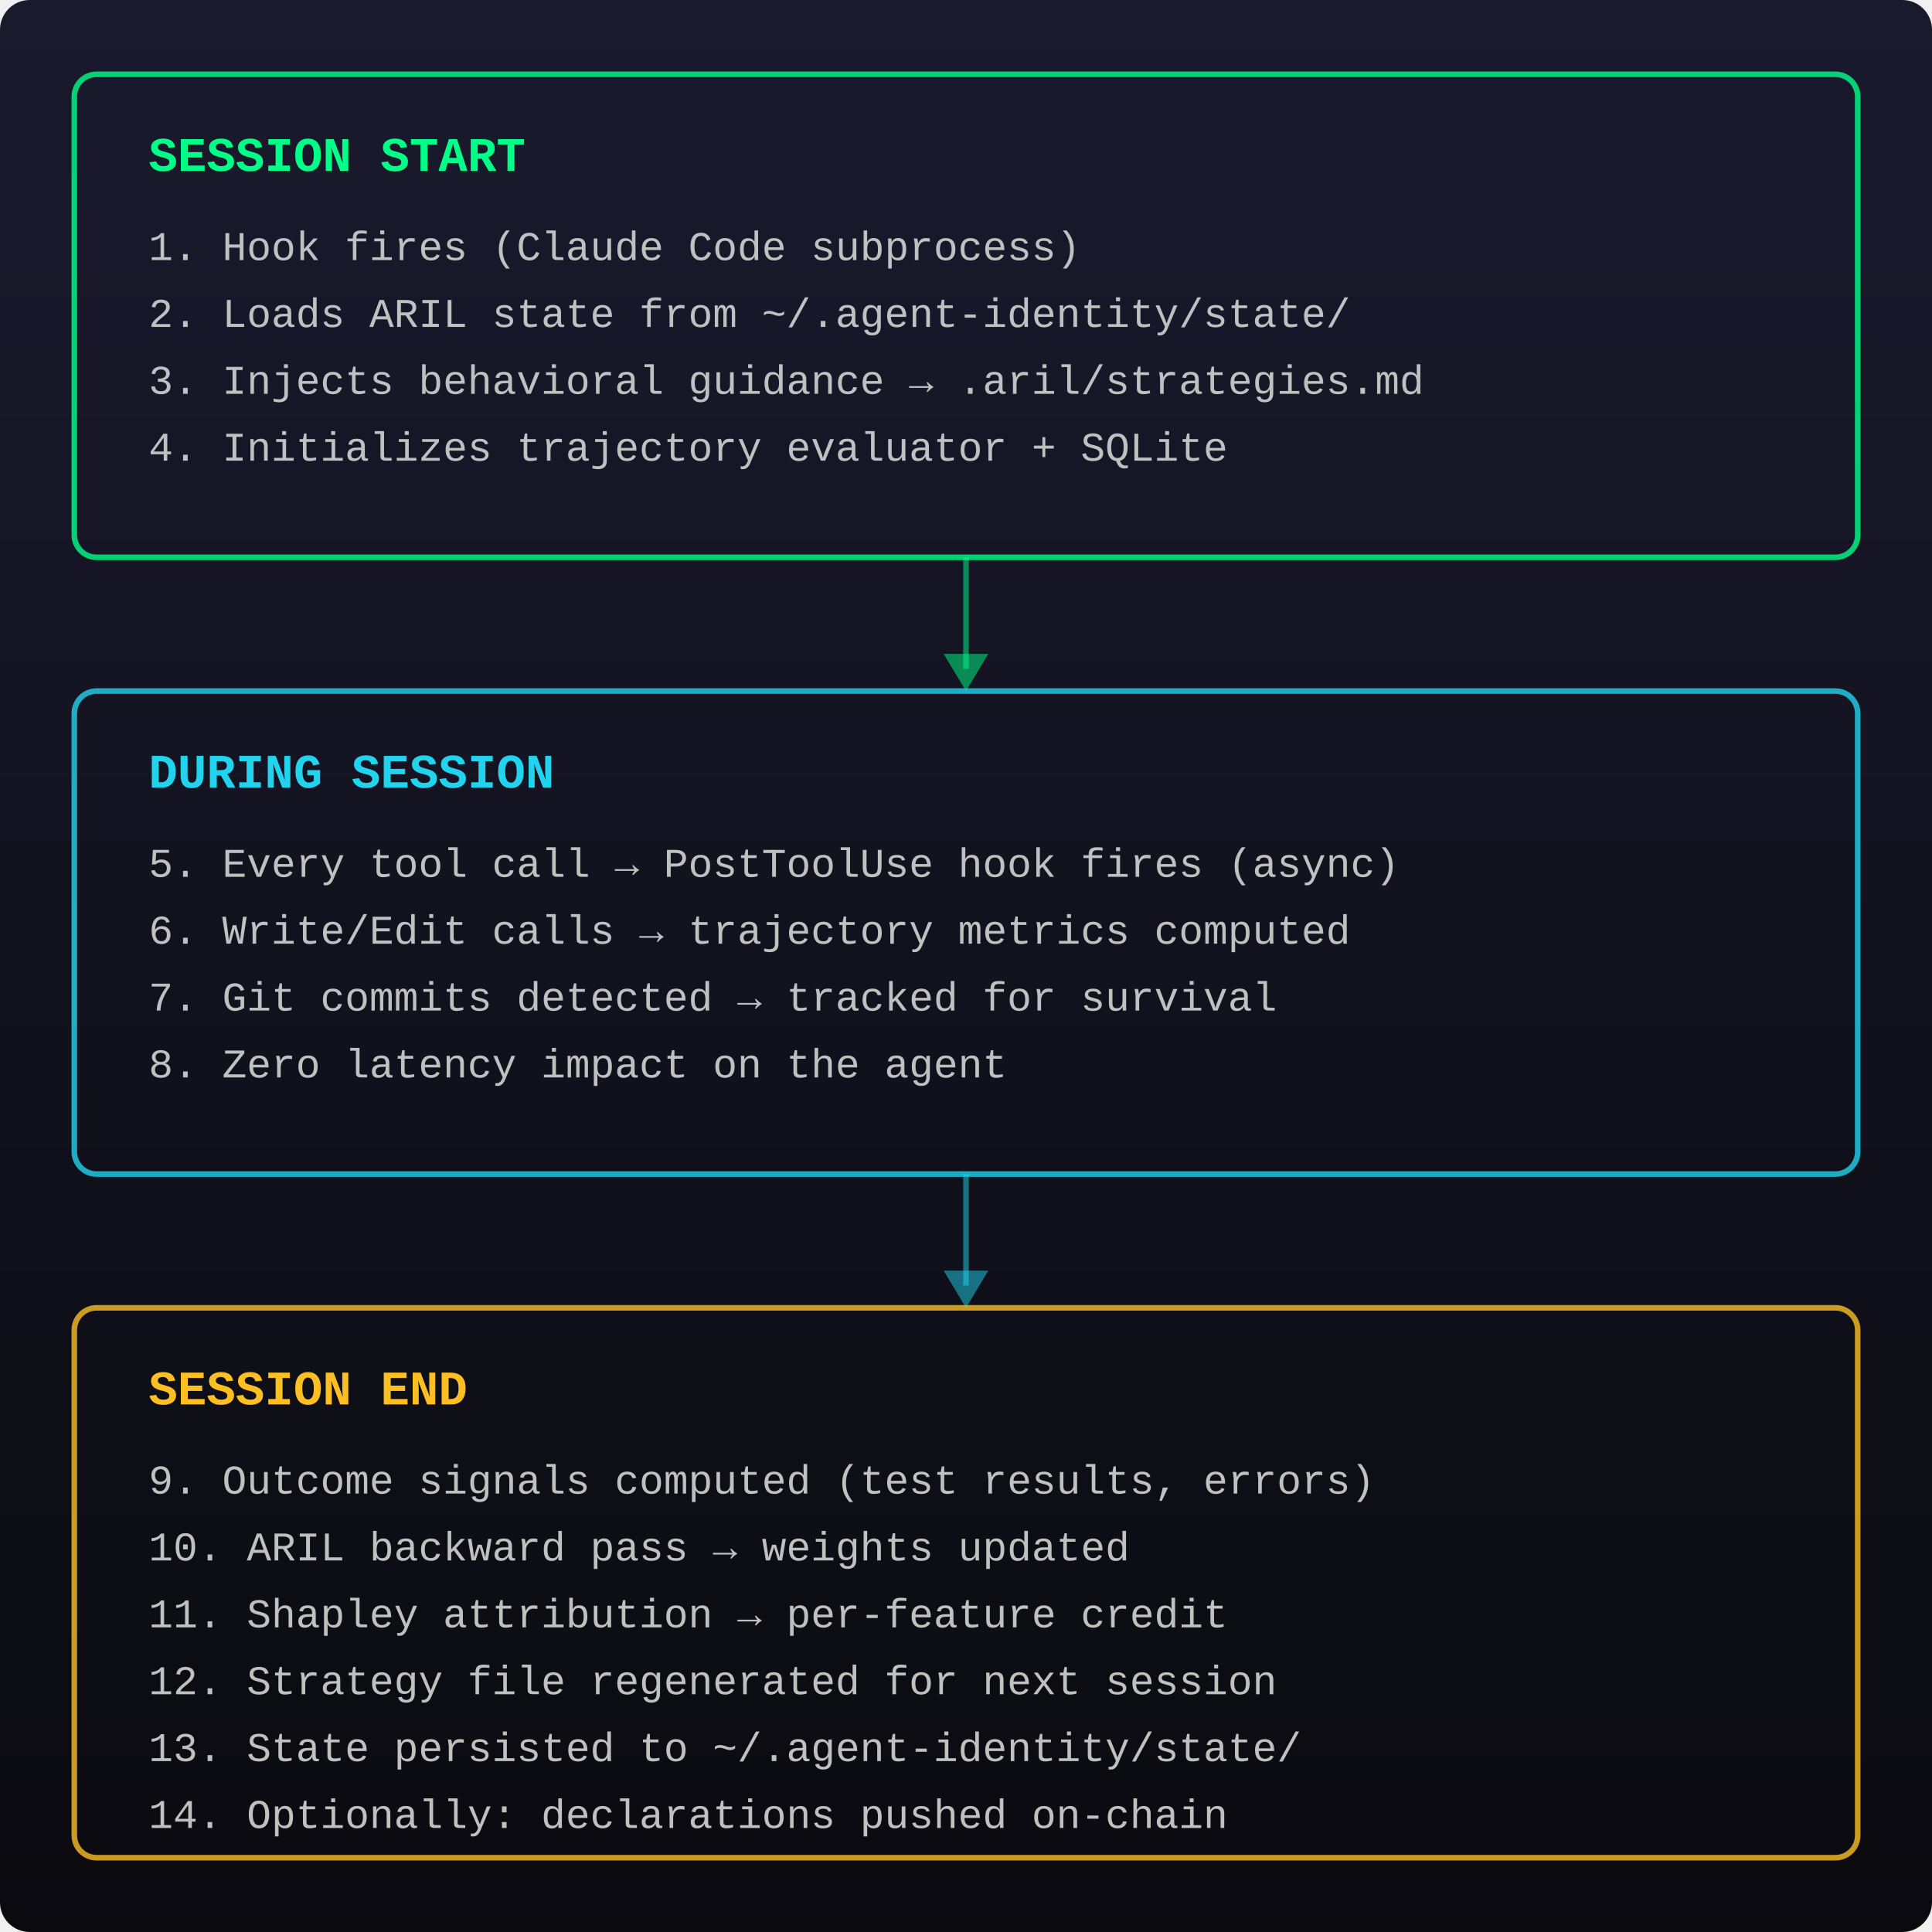
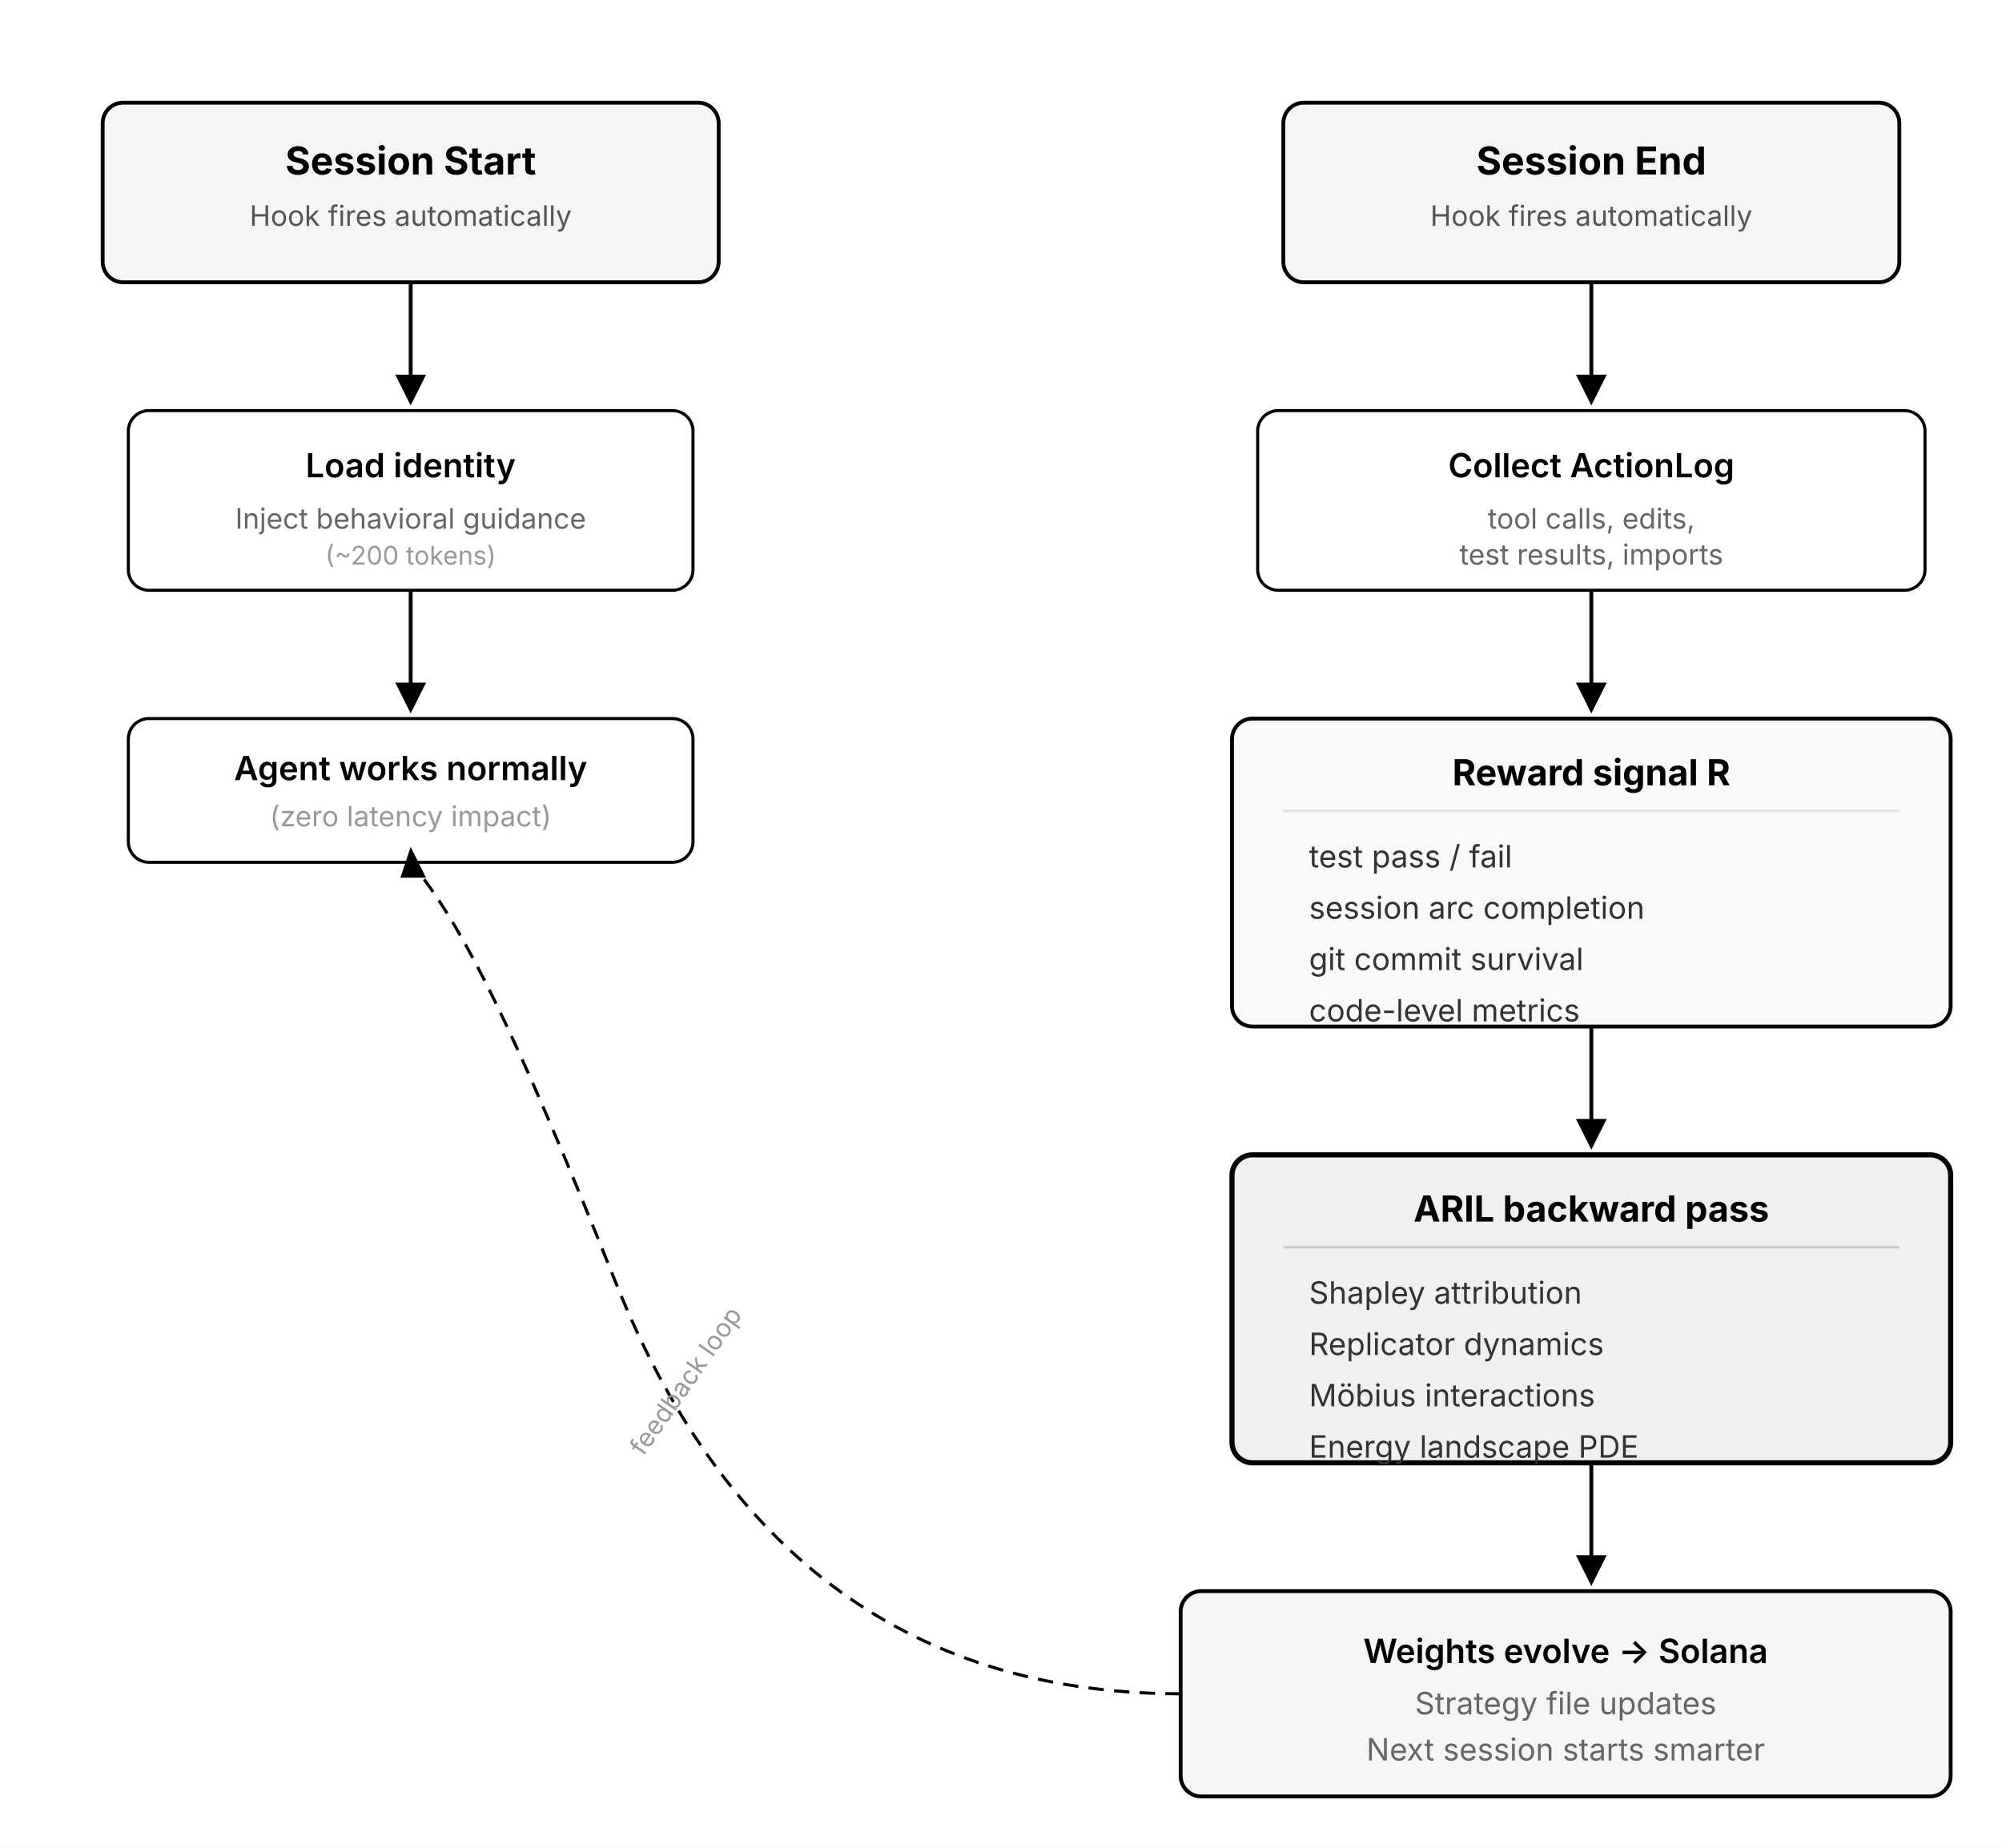
- <svg xmlns="http://www.w3.org/2000/svg" viewBox="0 0 520 520" font-family="'Courier New', monospace" font-size="12">
-   <defs>
-     <linearGradient id="g1" x1="0" y1="0" x2="0" y2="1">
-       <stop offset="0%" stop-color="#1a1a2e" />
-       <stop offset="100%" stop-color="#0a0a0f" />
-     </linearGradient>
-   </defs>
-   <rect width="520" height="520" rx="8" fill="url(#g1)" />
-   <rect x="20" y="20" width="480" height="130" rx="6" fill="none" stroke="#00ff88" stroke-width="1.5" opacity="0.8" />
-   <text x="40" y="46" fill="#00ff88" font-size="13" font-weight="bold">SESSION START</text>
-   <text x="40" y="70" fill="#c0c0c0" font-size="11">1. Hook fires (Claude Code subprocess)</text>
-   <text x="40" y="88" fill="#c0c0c0" font-size="11">2. Loads ARIL state from ~/.agent-identity/state/</text>
-   <text x="40" y="106" fill="#c0c0c0" font-size="11">3. Injects behavioral guidance → .aril/strategies.md</text>
-   <text x="40" y="124" fill="#c0c0c0" font-size="11">4. Initializes trajectory evaluator + SQLite</text>
-   <line x1="260" y1="150" x2="260" y2="180" stroke="#00ff88" stroke-width="1.5" opacity="0.5" />
-   <polygon points="254,176 260,186 266,176" fill="#00ff88" opacity="0.5" />
-   <rect x="20" y="186" width="480" height="130" rx="6" fill="none" stroke="#22d3ee" stroke-width="1.5" opacity="0.8" />
-   <text x="40" y="212" fill="#22d3ee" font-size="13" font-weight="bold">DURING SESSION</text>
-   <text x="40" y="236" fill="#c0c0c0" font-size="11">5. Every tool call → PostToolUse hook fires (async)</text>
-   <text x="40" y="254" fill="#c0c0c0" font-size="11">6. Write/Edit calls → trajectory metrics computed</text>
-   <text x="40" y="272" fill="#c0c0c0" font-size="11">7. Git commits detected → tracked for survival</text>
-   <text x="40" y="290" fill="#c0c0c0" font-size="11">8. Zero latency impact on the agent</text>
-   <line x1="260" y1="316" x2="260" y2="346" stroke="#22d3ee" stroke-width="1.5" opacity="0.5" />
-   <polygon points="254,342 260,352 266,342" fill="#22d3ee" opacity="0.5" />
-   <rect x="20" y="352" width="480" height="148" rx="6" fill="none" stroke="#fbbf24" stroke-width="1.5" opacity="0.8" />
-   <text x="40" y="378" fill="#fbbf24" font-size="13" font-weight="bold">SESSION END</text>
-   <text x="40" y="402" fill="#c0c0c0" font-size="11">9.  Outcome signals computed (test results, errors)</text>
-   <text x="40" y="420" fill="#c0c0c0" font-size="11">10. ARIL backward pass → weights updated</text>
-   <text x="40" y="438" fill="#c0c0c0" font-size="11">11. Shapley attribution → per-feature credit</text>
-   <text x="40" y="456" fill="#c0c0c0" font-size="11">12. Strategy file regenerated for next session</text>
-   <text x="40" y="474" fill="#c0c0c0" font-size="11">13. State persisted to ~/.agent-identity/state/</text>
-   <text x="40" y="492" fill="#c0c0c0" font-size="11">14. Optionally: declarations pushed on-chain</text>
+ <svg xmlns="http://www.w3.org/2000/svg" viewBox="0 0 780 720" font-family="'Inter', 'Helvetica Neue', Arial, sans-serif" font-size="13">
+   <rect width="780" height="720" fill="#ffffff" />
+   <rect x="40" y="40" width="240" height="70" rx="8" fill="#f5f5f5" stroke="#000000" stroke-width="1.5" />
+   <text x="160" y="68" fill="#000000" font-size="15" font-weight="bold" text-anchor="middle">Session Start</text>
+   <text x="160" y="88" fill="#555555" font-size="11" text-anchor="middle">Hook fires automatically</text>
+   <line x1="160" y1="110" x2="160" y2="150" stroke="#000000" stroke-width="1.5" />
+   <polygon points="154,146 160,158 166,146" fill="#000000" />
+   <rect x="50" y="160" width="220" height="70" rx="8" fill="#ffffff" stroke="#000000" stroke-width="1.2" />
+   <text x="160" y="186" fill="#000000" font-size="13" font-weight="600" text-anchor="middle">Load identity</text>
+   <text x="160" y="206" fill="#666666" font-size="11" text-anchor="middle">Inject behavioral guidance</text>
+   <text x="160" y="220" fill="#999999" font-size="10" text-anchor="middle">(~200 tokens)</text>
+   <line x1="160" y1="230" x2="160" y2="270" stroke="#000000" stroke-width="1.5" />
+   <polygon points="154,266 160,278 166,266" fill="#000000" />
+   <rect x="50" y="280" width="220" height="56" rx="8" fill="#ffffff" stroke="#000000" stroke-width="1.2" />
+   <text x="160" y="304" fill="#000000" font-size="13" font-weight="600" text-anchor="middle">Agent works normally</text>
+   <text x="160" y="322" fill="#999999" font-size="11" text-anchor="middle">(zero latency impact)</text>
+   <rect x="500" y="40" width="240" height="70" rx="8" fill="#f5f5f5" stroke="#000000" stroke-width="1.5" />
+   <text x="620" y="68" fill="#000000" font-size="15" font-weight="bold" text-anchor="middle">Session End</text>
+   <text x="620" y="88" fill="#555555" font-size="11" text-anchor="middle">Hook fires automatically</text>
+   <line x1="620" y1="110" x2="620" y2="150" stroke="#000000" stroke-width="1.5" />
+   <polygon points="614,146 620,158 626,146" fill="#000000" />
+   <rect x="490" y="160" width="260" height="70" rx="8" fill="#ffffff" stroke="#000000" stroke-width="1.2" />
+   <text x="620" y="186" fill="#000000" font-size="13" font-weight="600" text-anchor="middle">Collect ActionLog</text>
+   <text x="620" y="206" fill="#666666" font-size="11" text-anchor="middle">tool calls, edits,</text>
+   <text x="620" y="220" fill="#666666" font-size="11" text-anchor="middle">test results, imports</text>
+   <line x1="620" y1="230" x2="620" y2="270" stroke="#000000" stroke-width="1.5" />
+   <polygon points="614,266 620,278 626,266" fill="#000000" />
+   <rect x="480" y="280" width="280" height="120" rx="8" fill="#f9f9f9" stroke="#000000" stroke-width="1.5" />
+   <text x="620" y="306" fill="#000000" font-size="14" font-weight="bold" text-anchor="middle">Reward signal R</text>
+   <line x1="500" y1="316" x2="740" y2="316" stroke="#e0e0e0" stroke-width="1" />
+   <text x="510" y="338" fill="#333333" font-size="12">test pass / fail</text>
+   <text x="510" y="358" fill="#333333" font-size="12">session arc completion</text>
+   <text x="510" y="378" fill="#333333" font-size="12">git commit survival</text>
+   <text x="510" y="398" fill="#333333" font-size="12">code-level metrics</text>
+   <line x1="620" y1="400" x2="620" y2="440" stroke="#000000" stroke-width="1.5" />
+   <polygon points="614,436 620,448 626,436" fill="#000000" />
+   <rect x="480" y="450" width="280" height="120" rx="8" fill="#f0f0f0" stroke="#000000" stroke-width="2" />
+   <text x="620" y="476" fill="#000000" font-size="14" font-weight="bold" text-anchor="middle">ARIL backward pass</text>
+   <line x1="500" y1="486" x2="740" y2="486" stroke="#cccccc" stroke-width="1" />
+   <text x="510" y="508" fill="#333333" font-size="12">Shapley attribution</text>
+   <text x="510" y="528" fill="#333333" font-size="12">Replicator dynamics</text>
+   <text x="510" y="548" fill="#333333" font-size="12">Möbius interactions</text>
+   <text x="510" y="568" fill="#333333" font-size="12">Energy landscape PDE</text>
+   <line x1="620" y1="570" x2="620" y2="610" stroke="#000000" stroke-width="1.5" />
+   <polygon points="614,606 620,618 626,606" fill="#000000" />
+   <rect x="460" y="620" width="300" height="80" rx="8" fill="#f5f5f5" stroke="#000000" stroke-width="1.5" />
+   <text x="610" y="648" fill="#000000" font-size="13" font-weight="600" text-anchor="middle">Weights evolve → Solana</text>
+   <text x="610" y="668" fill="#666666" font-size="12" text-anchor="middle">Strategy file updates</text>
+   <text x="610" y="686" fill="#666666" font-size="12" text-anchor="middle">Next session starts smarter</text>
+   <path d="M 460 660 C 350 660, 280 600, 240 500 C 200 400, 180 360, 160 336" fill="none" stroke="#000000" stroke-width="1.2" stroke-dasharray="6,4" />
+   <polygon points="156,342 160,330 166,342" fill="#000000" />
+   <text x="270" y="540" fill="#999999" font-size="10" text-anchor="middle" transform="rotate(-55, 270, 540)">feedback loop</text>
</svg>
